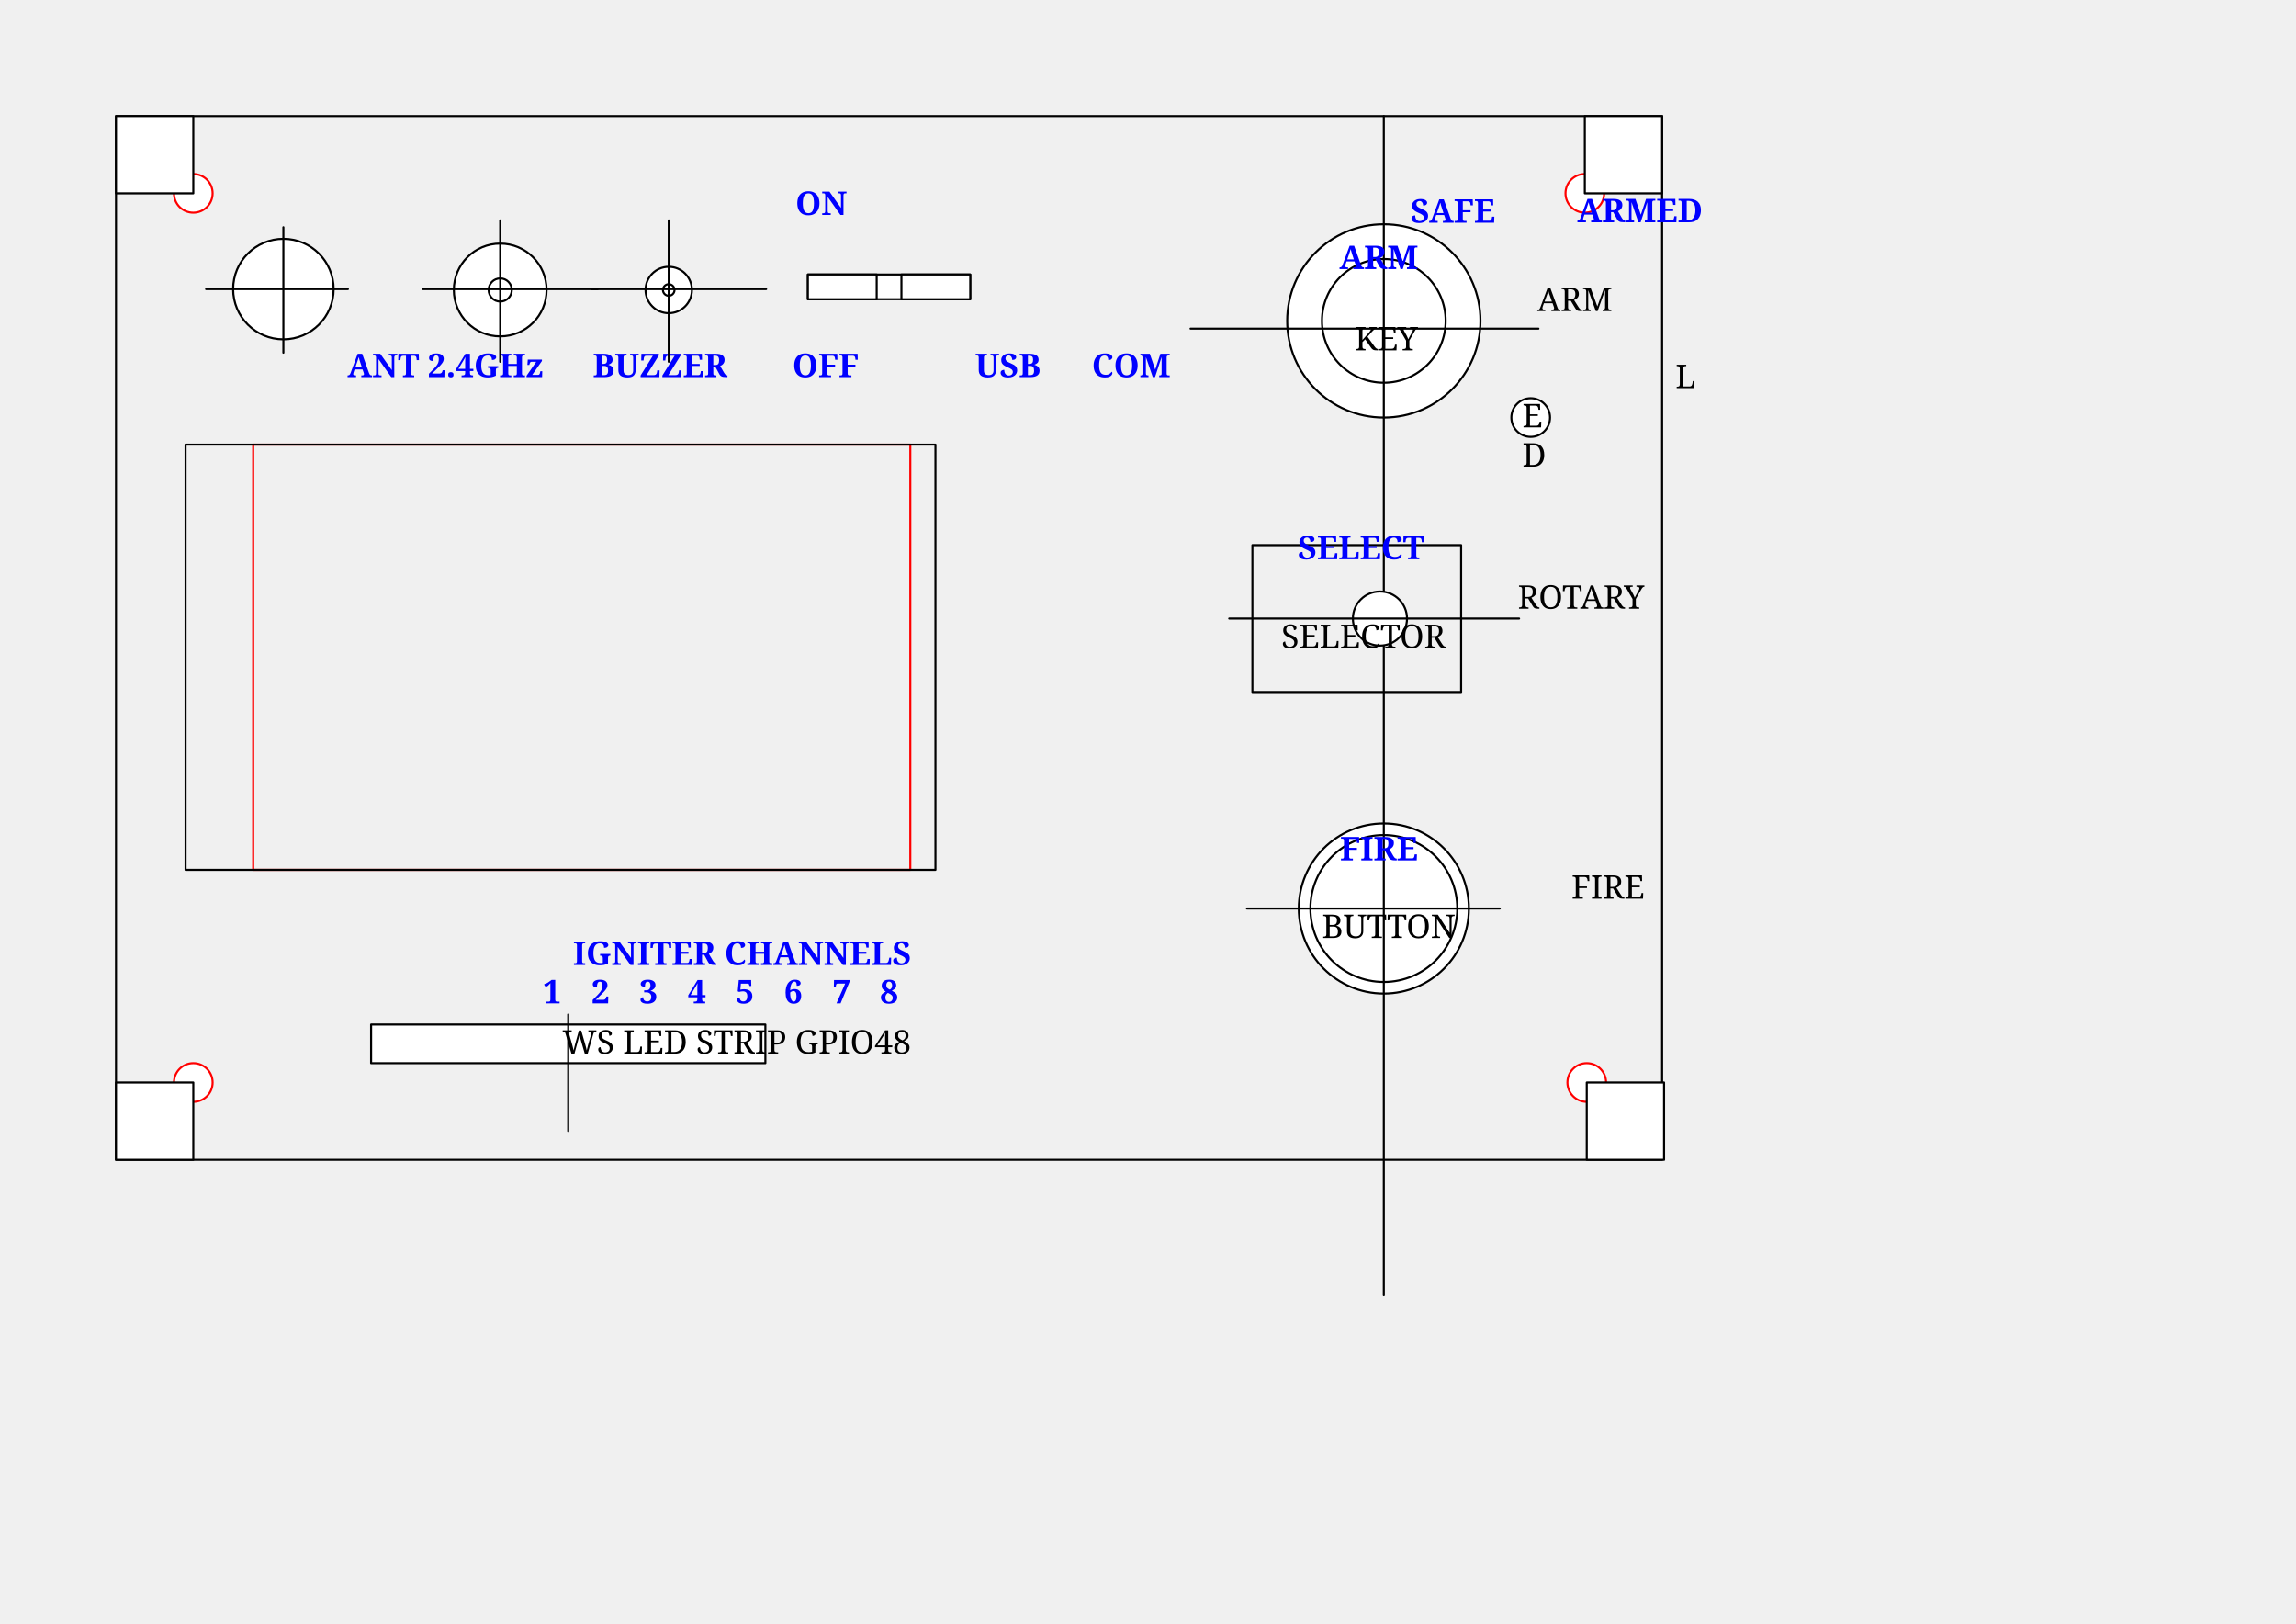
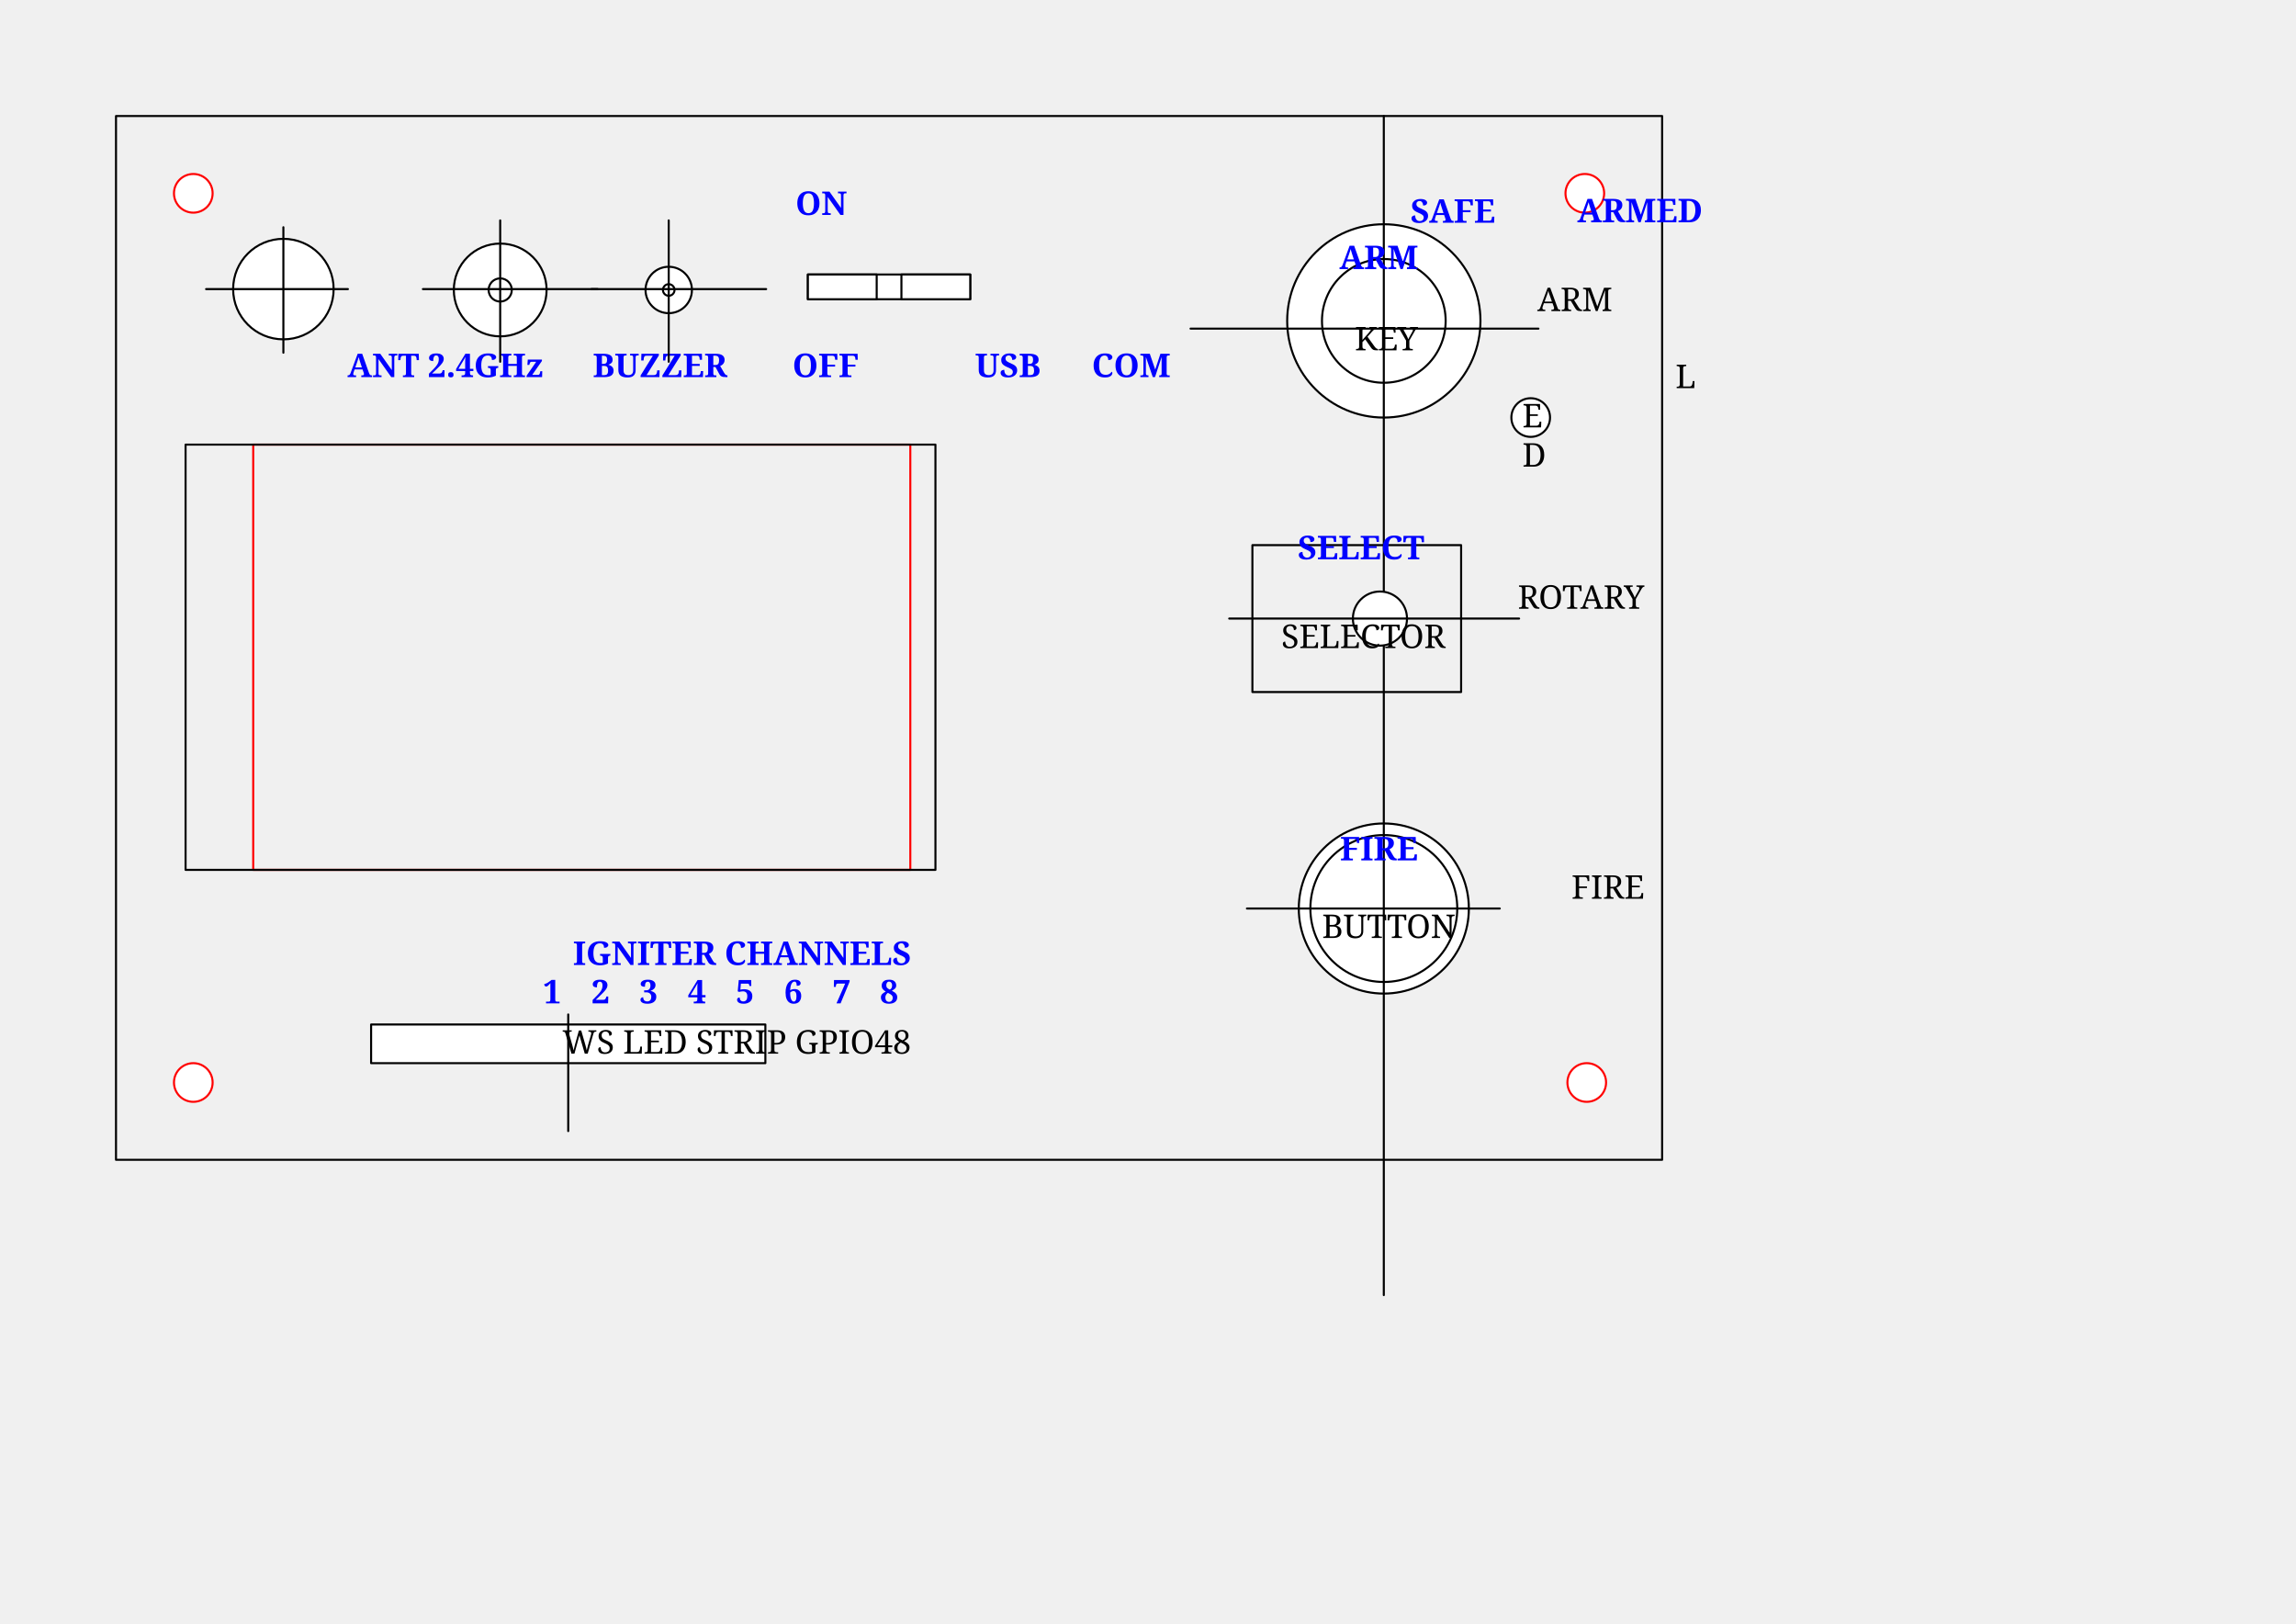
<svg xmlns="http://www.w3.org/2000/svg" xmlns:ns1="http://schemas.microsoft.com/visio/2003/SVGExtensions/" width="11.693in" height="8.268in" viewBox="0 0 841.89 595.276" xml:space="preserve" color-interpolation-filters="sRGB" class="st10">
  <ns1:documentProperties ns1:langID="8192" ns1:metric="true" ns1:viewMarkup="false">
    <ns1:userDefs>
      <ns1:ud ns1:nameU="msvNoAutoConnect" ns1:val="VT0(1):26" />
    </ns1:userDefs>
  </ns1:documentProperties>
  <style type="text/css">
	
		.st1 {fill:#ffffff;stroke:#000000;stroke-linecap:round;stroke-linejoin:round;stroke-width:0.75}
		.st2 {fill:#000000;font-family:Cambria;font-size:1em}
		.st3 {font-size:1em}
		.st4 {stroke:#000000;stroke-linecap:round;stroke-linejoin:round;stroke-width:0.75}
		.st5 {fill:none;stroke:#000000;stroke-linecap:round;stroke-linejoin:round;stroke-width:0.75}
		.st6 {fill:none;stroke:#ff0000;stroke-linecap:round;stroke-linejoin:round;stroke-width:0.75}
		.st7 {fill:none;stroke:none;stroke-linecap:round;stroke-linejoin:round;stroke-width:0.75}
		.st8 {fill:#0000ff;font-family:Cambria;font-size:1em;font-weight:bold}
		.st9 {fill:#ffffff;stroke:#ff0000;stroke-linecap:round;stroke-linejoin:round;stroke-width:0.75}
		.st10 {fill:none;fill-rule:evenodd;font-size:12px;overflow:visible;stroke-linecap:square;stroke-miterlimit:3}
	
	</style>
  <g ns1:mID="0" ns1:index="1" ns1:groupContext="foregroundPage">
    <ns1:pageProperties ns1:drawingScale="0.0393701" ns1:pageScale="0.0393701" ns1:drawingUnits="24" ns1:shadowOffsetX="8.50394" ns1:shadowOffsetY="-8.50394" />
    <ns1:layer ns1:name="Text" ns1:index="0" />
    <g id="group29-1" transform="translate(457.218,-231.024)" ns1:mID="29" ns1:groupContext="group">
      <g id="group15-2" transform="translate(19.0157,0)" ns1:mID="15" ns1:groupContext="group">
        <g id="shape13-3" ns1:mID="13" ns1:groupContext="shape">
          <ellipse cx="31.181" cy="564.094" rx="31.181" ry="31.181" class="st1" />
        </g>
        <g id="shape14-5" ns1:mID="14" ns1:groupContext="shape" transform="translate(4.25197,-4.25197)">
          <ns1:textBlock ns1:margins="rect(4,4,4,4)" ns1:tabSpace="42.5197" />
          <ns1:textRect cx="26.929" cy="568.346" width="53.86" height="53.858" />
          <ellipse cx="26.929" cy="568.346" rx="26.929" ry="26.929" class="st1" />
          <text x="14.59" y="564.75" class="st2" ns1:langID="2067">
            <ns1:paragraph ns1:horizAlign="1" />
            <ns1:tabList />FIRE <tspan x="4.26" dy="1.2em" class="st3">BUTTON</tspan>
          </text>
        </g>
      </g>
      <g id="shape28-9" ns1:mID="28" ns1:groupContext="shape" transform="translate(92.7165,1159.37) rotate(180)">
        <path d="M0 595.28 L92.72 595.28" class="st4" />
      </g>
    </g>
    <g id="shape1-12" ns1:mID="1" ns1:groupContext="shape" transform="translate(42.5326,-170.079)">
      <rect x="0" y="212.598" width="566.929" height="382.677" class="st5" />
    </g>
    <g id="group4-14" transform="translate(68.0444,-276.378)" ns1:mID="4" ns1:groupContext="group">
      <g id="shape2-15" ns1:mID="2" ns1:groupContext="shape" transform="translate(24.8031,0)">
        <rect x="0" y="439.37" width="240.945" height="155.906" class="st6" />
      </g>
      <g id="shape3-17" ns1:mID="3" ns1:groupContext="shape">
        <rect x="0" y="439.37" width="274.961" height="155.906" class="st5" />
      </g>
    </g>
    <g id="shape12-19" ns1:mID="12" ns1:groupContext="shape" transform="translate(554.186,-435.118)">
      <ns1:textBlock ns1:margins="rect(4,4,4,4)" ns1:tabSpace="42.5197" />
      <ns1:textRect cx="7.087" cy="588.189" width="14.18" height="14.173" />
      <ellipse cx="7.087" cy="588.189" rx="7.087" ry="7.087" class="st1" />
      <text x="4" y="577.39" class="st2" ns1:langID="2067">
        <ns1:paragraph ns1:horizAlign="1" />
        <ns1:tabList />L<tspan x="4" dy="1.2em" class="st3">E</tspan>
        <tspan x="4" dy="1.2em" class="st3">D</tspan>
      </text>
    </g>
    <g id="group18-24" transform="translate(471.981,-442.205)" ns1:mID="18" ns1:groupContext="group">
      <g id="shape17-25" ns1:mID="17" ns1:groupContext="shape">
        <ellipse cx="35.433" cy="559.843" rx="35.433" ry="35.433" class="st1" />
      </g>
      <g id="shape16-27" ns1:mID="16" ns1:groupContext="shape" transform="translate(12.7559,-12.7559)">
        <ns1:textBlock ns1:margins="rect(4,4,4,4)" ns1:tabSpace="42.5197" />
        <ns1:textRect cx="22.677" cy="572.598" width="45.36" height="45.354" />
        <ellipse cx="22.677" cy="572.598" rx="22.677" ry="22.677" class="st1" />
        <text x="10.32" y="569" class="st2" ns1:langID="2067">
          <ns1:paragraph ns1:horizAlign="1" />
          <ns1:tabList />ARM <tspan x="12.03" dy="1.2em" class="st3">KEY</tspan>
        </text>
      </g>
    </g>
    <g id="shape20-31" ns1:mID="20" ns1:groupContext="shape" transform="translate(136.076,-205.512)">
      <ns1:textBlock ns1:margins="rect(4,4,4,4)" ns1:tabSpace="42.5197" />
      <ns1:textRect cx="72.284" cy="588.189" width="144.57" height="14.173" />
      <rect x="0" y="581.102" width="144.567" height="14.173" class="st1" />
      <text x="13.98" y="591.79" class="st2" ns1:langID="2067">
        <ns1:paragraph ns1:horizAlign="1" />
        <ns1:tabList />WS LED STRIP GPIO48</text>
    </g>
    <g id="group25-34" transform="translate(891.509,100.63) rotate(90)" ns1:mID="25" ns1:groupContext="group">
      <g id="shape23-35" ns1:mID="23" ns1:groupContext="shape">
        <rect x="0" y="535.748" width="9.071" height="59.528" class="st1" />
      </g>
      <g id="shape22-37" ns1:mID="22" ns1:groupContext="shape" transform="translate(-7.99361E-15,-34.2992)">
        <rect x="0" y="570.047" width="9.071" height="25.228" class="st1" />
      </g>
      <g id="shape24-39" ns1:mID="24" ns1:groupContext="shape">
        <rect x="0" y="570.047" width="9.071" height="25.228" class="st1" />
      </g>
    </g>
    <g id="shape26-41" ns1:mID="26" ns1:groupContext="shape" transform="translate(1102.69,42.5197) rotate(90)">
      <path d="M0 595.28 L432.28 595.28" class="st4" />
    </g>
    <g id="shape27-44" ns1:mID="27" ns1:groupContext="shape" transform="translate(564.107,715.748) rotate(180)">
      <path d="M0 595.28 L127.56 595.28" class="st4" />
    </g>
    <g id="group31-47" transform="translate(450.722,-341.575)" ns1:mID="31" ns1:groupContext="group">
      <g id="group8-48" transform="translate(8.50393,0)" ns1:mID="8" ns1:groupContext="group">
        <g id="shape6-49" ns1:mID="6" ns1:groupContext="shape" transform="translate(36.8504,-17.0079)">
          <ellipse cx="9.921" cy="585.354" rx="9.921" ry="9.921" class="st1" />
        </g>
        <g id="shape7-51" ns1:mID="7" ns1:groupContext="shape">
          <rect x="0" y="541.417" width="76.535" height="53.858" class="st5" />
        </g>
        <g id="shape8-53" ns1:mID="8" ns1:groupContext="groupContent">
          <ns1:textBlock ns1:margins="rect(4,4,4,4)" ns1:tabSpace="42.5197" />
          <ns1:textRect cx="38.268" cy="568.346" width="76.54" height="53.858" />
          <text x="16.18" y="564.75" class="st2" ns1:langID="2067">
            <ns1:paragraph ns1:horizAlign="1" />
            <ns1:tabList />ROTARY <tspan x="10.59" dy="1.2em" class="st3">SELECTOR</tspan>
          </text>
        </g>
      </g>
      <g id="shape30-56" ns1:mID="30" ns1:groupContext="shape" transform="translate(106.299,1163.62) rotate(180)">
        <path d="M0 595.28 L106.3 595.28" class="st4" />
      </g>
    </g>
    <g id="shape35-59" ns1:mID="35" ns1:groupContext="shape" ns1:layerMember="0" transform="translate(63.7795,-450.63)">
      <ns1:textBlock ns1:margins="rect(4,4,4,4)" ns1:tabSpace="42.5197" />
      <ns1:textRect cx="40.181" cy="585.276" width="80.37" height="20" />
      <rect x="0" y="575.276" width="80.362" height="20" class="st7" />
      <text x="7.46" y="588.88" class="st8" ns1:langID="2067">
        <ns1:paragraph ns1:horizAlign="1" />
        <ns1:tabList />ANT 2.4GHz</text>
    </g>
    <g id="shape36-62" ns1:mID="36" ns1:groupContext="shape" ns1:layerMember="0" transform="translate(260.787,-450.63)">
      <ns1:textBlock ns1:margins="rect(4,4,4,4)" ns1:tabSpace="42.5197" />
      <ns1:textRect cx="72.284" cy="585.276" width="144.57" height="20" />
      <rect x="0" y="575.276" width="144.567" height="20" class="st7" />
      <text x="40.62" y="588.88" class="st8" ns1:langID="2067">
        <ns1:paragraph ns1:horizAlign="1" />
        <ns1:tabList />USB      COM</text>
    </g>
    <g id="shape37-65" ns1:mID="37" ns1:groupContext="shape" ns1:layerMember="0" transform="translate(418.097,-490.236)">
      <ns1:textBlock ns1:margins="rect(4,4,4,4)" ns1:tabSpace="42.5197" />
      <ns1:textRect cx="23.392" cy="585.276" width="46.79" height="20" />
      <rect x="0" y="575.276" width="46.785" height="20" class="st7" />
      <text x="16.87" y="588.88" class="st8" ns1:langID="2067">
        <ns1:paragraph ns1:horizAlign="2" />
        <ns1:tabList />ARM</text>
    </g>
    <g id="group43-68" transform="translate(75.5656,-465.974)" ns1:mID="43" ns1:groupContext="group">
      <g id="shape5-69" ns1:mID="5" ns1:groupContext="shape" transform="translate(9.92126,-4.90158)">
        <ellipse cx="18.425" cy="576.85" rx="18.425" ry="18.425" class="st1" />
      </g>
      <g id="shape41-71" ns1:mID="41" ns1:groupContext="shape" transform="translate(-2.39808E-14,-23.3268)">
        <path d="M0 595.28 L52.01 595.28" class="st4" />
      </g>
      <g id="shape42-74" ns1:mID="42" ns1:groupContext="shape" transform="translate(623.622,549.272) rotate(90)">
        <path d="M0 595.28 L46 595.28" class="st4" />
      </g>
    </g>
    <g id="group46-77" transform="translate(155.067,-462.655)" ns1:mID="46" ns1:groupContext="group">
      <g id="group11-78" transform="translate(11.3386,-9.31384)" ns1:mID="11" ns1:groupContext="group">
        <g id="shape9-79" ns1:mID="9" ns1:groupContext="shape">
          <ellipse cx="17.008" cy="578.268" rx="17.008" ry="17.008" class="st1" />
        </g>
        <g id="shape10-81" ns1:mID="10" ns1:groupContext="shape" transform="translate(12.7559,-12.7559)">
          <ellipse cx="4.252" cy="591.024" rx="4.252" ry="4.252" class="st1" />
        </g>
      </g>
      <g id="shape44-83" ns1:mID="44" ns1:groupContext="shape" transform="translate(-1.59872E-14,-26.6465)">
        <path d="M0 595.28 L64.07 595.28" class="st4" />
      </g>
      <g id="shape45-86" ns1:mID="45" ns1:groupContext="shape" transform="translate(623.622,543.442) rotate(90)">
        <path d="M0 595.28 L51.83 595.28" class="st4" />
      </g>
    </g>
    <g id="shape48-89" ns1:mID="48" ns1:groupContext="shape" transform="translate(803.635,371.906) rotate(90)">
      <path d="M0 595.28 L42.76 595.28" class="st4" />
    </g>
    <g id="shape51-92" ns1:mID="51" ns1:groupContext="shape" transform="translate(63.7924,-191.339)">
      <ellipse cx="7.087" cy="588.189" rx="7.087" ry="7.087" class="st9" />
    </g>
-     <g id="shape52-94" ns1:mID="52" ns1:groupContext="shape" transform="translate(42.5326,-170.079)">
-       <rect x="0" y="566.929" width="28.346" height="28.346" class="st1" />
-     </g>
-     <g id="shape53-96" ns1:mID="53" ns1:groupContext="shape" transform="translate(-6.36505,403.937) rotate(-90)">
+     <g id="shape53-94" ns1:mID="53" ns1:groupContext="shape" transform="translate(-6.36505,403.937) rotate(-90)">
      <ellipse cx="7.087" cy="588.189" rx="7.087" ry="7.087" class="st9" />
    </g>
-     <g id="shape54-98" ns1:mID="54" ns1:groupContext="shape" transform="translate(14.8948,425.197) rotate(-90)">
-       <rect x="0" y="566.929" width="28.346" height="28.346" class="st1" />
-     </g>
-     <g id="shape55-100" ns1:mID="55" ns1:groupContext="shape" transform="translate(588.202,659.055) rotate(180)">
+     <g id="shape55-96" ns1:mID="55" ns1:groupContext="shape" transform="translate(588.202,659.055) rotate(180)">
      <ellipse cx="7.087" cy="588.189" rx="7.087" ry="7.087" class="st9" />
    </g>
-     <g id="shape56-102" ns1:mID="56" ns1:groupContext="shape" transform="translate(609.462,637.795) rotate(180)">
-       <rect x="0" y="566.929" width="28.346" height="28.346" class="st1" />
-     </g>
-     <g id="shape57-104" ns1:mID="57" ns1:groupContext="shape" transform="translate(659.068,63.7795) rotate(90)">
+     <g id="shape57-98" ns1:mID="57" ns1:groupContext="shape" transform="translate(659.068,63.7795) rotate(90)">
      <ellipse cx="7.087" cy="588.189" rx="7.087" ry="7.087" class="st9" />
    </g>
-     <g id="shape58-106" ns1:mID="58" ns1:groupContext="shape" transform="translate(637.808,42.5197) rotate(90)">
-       <rect x="0" y="566.929" width="28.346" height="28.346" class="st1" />
-     </g>
-     <g id="shape61-108" ns1:mID="61" ns1:groupContext="shape" ns1:layerMember="0" transform="translate(147.969,-450.63)">
+     <g id="shape61-100" ns1:mID="61" ns1:groupContext="shape" ns1:layerMember="0" transform="translate(147.969,-450.63)">
      <ns1:textBlock ns1:margins="rect(4,4,4,4)" ns1:tabSpace="42.5197" />
      <ns1:textRect cx="35.433" cy="585.276" width="70.87" height="20" />
      <rect x="0" y="575.276" width="70.866" height="20" class="st7" />
      <text x="13.23" y="588.88" class="st8" ns1:langID="2067">
        <ns1:paragraph ns1:horizAlign="1" />
        <ns1:tabList />BUZZER</text>
    </g>
-     <g id="shape63-111" ns1:mID="63" ns1:groupContext="shape" ns1:layerMember="0" transform="translate(411.024,-383.858)">
+     <g id="shape63-103" ns1:mID="63" ns1:groupContext="shape" ns1:layerMember="0" transform="translate(411.024,-383.858)">
      <ns1:textBlock ns1:margins="rect(4,4,4,4)" ns1:tabSpace="42.5197" />
      <ns1:textRect cx="26.936" cy="585.276" width="53.88" height="20" />
      <rect x="0" y="575.276" width="53.871" height="20" class="st7" />
      <text x="8.69" y="588.88" class="st8" ns1:langID="2067">
        <ns1:paragraph ns1:horizAlign="2" />
        <ns1:tabList />SELECT</text>
    </g>
-     <g id="shape64-114" ns1:mID="64" ns1:groupContext="shape" ns1:layerMember="0" transform="translate(418.097,-273.465)">
+     <g id="shape64-106" ns1:mID="64" ns1:groupContext="shape" ns1:layerMember="0" transform="translate(418.097,-273.465)">
      <ns1:textBlock ns1:margins="rect(4,4,4,4)" ns1:tabSpace="42.5197" />
      <ns1:textRect cx="23.392" cy="585.276" width="46.79" height="20" />
      <rect x="0" y="575.276" width="46.785" height="20" class="st7" />
      <text x="17.1" y="588.88" class="st8" ns1:langID="2067">
        <ns1:paragraph ns1:horizAlign="2" />
        <ns1:tabList />FIRE</text>
    </g>
-     <g id="shape34-117" ns1:mID="34" ns1:groupContext="shape" ns1:layerMember="0" transform="translate(136.076,-228.031)">
+     <g id="shape34-109" ns1:mID="34" ns1:groupContext="shape" ns1:layerMember="0" transform="translate(136.076,-228.031)">
      <ns1:textBlock ns1:margins="rect(4,4,4,4)" ns1:tabSpace="42.5197" />
      <ns1:textRect cx="72.284" cy="578.189" width="144.57" height="34.173" />
      <rect x="0" y="561.102" width="144.567" height="34.173" class="st7" />
      <text x="17.86" y="581.79" class="st8" ns1:langID="2067">
        <ns1:paragraph ns1:horizAlign="1" />
        <ns1:tabList />IGNITER CHANNELS</text>
    </g>
-     <g id="shape68-120" ns1:mID="68" ns1:groupContext="shape" ns1:layerMember="0" transform="translate(138.898,-223.937)">
+     <g id="shape68-112" ns1:mID="68" ns1:groupContext="shape" ns1:layerMember="0" transform="translate(138.898,-223.937)">
      <ns1:textBlock ns1:margins="rect(4,4,4,4)" ns1:tabSpace="42.5197" />
      <ns1:textRect cx="7.087" cy="588.189" width="14.18" height="14.173" />
      <rect x="0" y="581.102" width="14.173" height="14.173" class="st7" />
      <text x="4" y="591.79" class="st8" ns1:langID="2067">
        <ns1:paragraph ns1:horizAlign="1" />
        <ns1:tabList />1</text>
    </g>
-     <g id="shape70-123" ns1:mID="70" ns1:groupContext="shape" ns1:layerMember="0" transform="translate(156.715,-223.937)">
+     <g id="shape70-115" ns1:mID="70" ns1:groupContext="shape" ns1:layerMember="0" transform="translate(156.715,-223.937)">
      <ns1:textBlock ns1:margins="rect(4,4,4,4)" ns1:tabSpace="42.5197" />
      <ns1:textRect cx="7.087" cy="588.189" width="14.18" height="14.173" />
      <rect x="0" y="581.102" width="14.173" height="14.173" class="st7" />
      <text x="4" y="591.79" class="st8" ns1:langID="2067">
        <ns1:paragraph ns1:horizAlign="1" />
        <ns1:tabList />2</text>
    </g>
-     <g id="shape71-126" ns1:mID="71" ns1:groupContext="shape" ns1:layerMember="0" transform="translate(174.331,-223.937)">
+     <g id="shape71-118" ns1:mID="71" ns1:groupContext="shape" ns1:layerMember="0" transform="translate(174.331,-223.937)">
      <ns1:textBlock ns1:margins="rect(4,4,4,4)" ns1:tabSpace="42.5197" />
      <ns1:textRect cx="7.087" cy="588.189" width="14.18" height="14.173" />
      <rect x="0" y="581.102" width="14.173" height="14.173" class="st7" />
      <text x="4" y="591.79" class="st8" ns1:langID="2067">
        <ns1:paragraph ns1:horizAlign="1" />
        <ns1:tabList />3</text>
    </g>
-     <g id="shape72-129" ns1:mID="72" ns1:groupContext="shape" ns1:layerMember="0" transform="translate(192.047,-223.937)">
+     <g id="shape72-121" ns1:mID="72" ns1:groupContext="shape" ns1:layerMember="0" transform="translate(192.047,-223.937)">
      <ns1:textBlock ns1:margins="rect(4,4,4,4)" ns1:tabSpace="42.5197" />
      <ns1:textRect cx="7.087" cy="588.189" width="14.18" height="14.173" />
      <rect x="0" y="581.102" width="14.173" height="14.173" class="st7" />
      <text x="4" y="591.79" class="st8" ns1:langID="2067">
        <ns1:paragraph ns1:horizAlign="1" />
        <ns1:tabList />4</text>
    </g>
-     <g id="shape73-132" ns1:mID="73" ns1:groupContext="shape" ns1:layerMember="0" transform="translate(209.622,-223.937)">
+     <g id="shape73-124" ns1:mID="73" ns1:groupContext="shape" ns1:layerMember="0" transform="translate(209.622,-223.937)">
      <ns1:textBlock ns1:margins="rect(4,4,4,4)" ns1:tabSpace="42.5197" />
      <ns1:textRect cx="7.087" cy="588.189" width="14.18" height="14.173" />
      <rect x="0" y="581.102" width="14.173" height="14.173" class="st7" />
      <text x="4" y="591.79" class="st8" ns1:langID="2067">
        <ns1:paragraph ns1:horizAlign="1" />
        <ns1:tabList />5</text>
    </g>
-     <g id="shape74-135" ns1:mID="74" ns1:groupContext="shape" ns1:layerMember="0" transform="translate(227.339,-223.937)">
+     <g id="shape74-127" ns1:mID="74" ns1:groupContext="shape" ns1:layerMember="0" transform="translate(227.339,-223.937)">
      <ns1:textBlock ns1:margins="rect(4,4,4,4)" ns1:tabSpace="42.5197" />
      <ns1:textRect cx="7.087" cy="588.189" width="14.18" height="14.173" />
      <rect x="0" y="581.102" width="14.173" height="14.173" class="st7" />
      <text x="4" y="591.79" class="st8" ns1:langID="2067">
        <ns1:paragraph ns1:horizAlign="1" />
        <ns1:tabList />6</text>
    </g>
-     <g id="shape75-138" ns1:mID="75" ns1:groupContext="shape" ns1:layerMember="0" transform="translate(245.055,-223.937)">
+     <g id="shape75-130" ns1:mID="75" ns1:groupContext="shape" ns1:layerMember="0" transform="translate(245.055,-223.937)">
      <ns1:textBlock ns1:margins="rect(4,4,4,4)" ns1:tabSpace="42.5197" />
      <ns1:textRect cx="7.087" cy="588.189" width="14.18" height="14.173" />
      <rect x="0" y="581.102" width="14.173" height="14.173" class="st7" />
      <text x="4" y="591.79" class="st8" ns1:langID="2067">
        <ns1:paragraph ns1:horizAlign="1" />
        <ns1:tabList />7</text>
    </g>
-     <g id="shape76-141" ns1:mID="76" ns1:groupContext="shape" ns1:layerMember="0" transform="translate(262.488,-223.937)">
+     <g id="shape76-133" ns1:mID="76" ns1:groupContext="shape" ns1:layerMember="0" transform="translate(262.488,-223.937)">
      <ns1:textBlock ns1:margins="rect(4,4,4,4)" ns1:tabSpace="42.5197" />
      <ns1:textRect cx="7.087" cy="588.189" width="14.18" height="14.173" />
      <rect x="0" y="581.102" width="14.173" height="14.173" class="st7" />
      <text x="4" y="591.79" class="st8" ns1:langID="2067">
        <ns1:paragraph ns1:horizAlign="1" />
        <ns1:tabList />8</text>
    </g>
-     <g id="group77-144" transform="translate(216.862,-462.655)" ns1:mID="77" ns1:groupContext="group">
-       <g id="group78-145" transform="translate(19.8425,-17.8178)" ns1:mID="78" ns1:groupContext="group">
-         <g id="shape79-146" ns1:mID="79" ns1:groupContext="shape">
+     <g id="group77-136" transform="translate(216.862,-462.655)" ns1:mID="77" ns1:groupContext="group">
+       <g id="group78-137" transform="translate(19.8425,-17.8178)" ns1:mID="78" ns1:groupContext="group">
+         <g id="shape79-138" ns1:mID="79" ns1:groupContext="shape">
          <ellipse cx="8.504" cy="586.772" rx="8.504" ry="8.504" class="st1" />
        </g>
-         <g id="shape80-148" ns1:mID="80" ns1:groupContext="shape" transform="translate(6.37795,-6.37795)">
+         <g id="shape80-140" ns1:mID="80" ns1:groupContext="shape" transform="translate(6.37795,-6.37795)">
          <ellipse cx="2.126" cy="593.15" rx="2.126" ry="2.126" class="st1" />
        </g>
      </g>
-       <g id="shape81-150" ns1:mID="81" ns1:groupContext="shape" transform="translate(-1.59872E-14,-26.6465)">
+       <g id="shape81-142" ns1:mID="81" ns1:groupContext="shape" transform="translate(-1.59872E-14,-26.6465)">
        <path d="M0 595.28 L64.07 595.28" class="st4" />
      </g>
-       <g id="shape82-153" ns1:mID="82" ns1:groupContext="shape" transform="translate(623.622,543.442) rotate(90)">
+       <g id="shape82-145" ns1:mID="82" ns1:groupContext="shape" transform="translate(623.622,543.442) rotate(90)">
        <path d="M0 595.28 L51.83 595.28" class="st4" />
      </g>
    </g>
-     <g id="shape83-156" ns1:mID="83" ns1:groupContext="shape" ns1:layerMember="0" transform="translate(209.764,-450.63)">
+     <g id="shape83-148" ns1:mID="83" ns1:groupContext="shape" ns1:layerMember="0" transform="translate(209.764,-450.63)">
      <ns1:textBlock ns1:margins="rect(4,4,4,4)" ns1:tabSpace="42.5197" />
      <ns1:textRect cx="35.433" cy="585.276" width="70.87" height="20" />
      <rect x="0" y="575.276" width="70.866" height="20" class="st7" />
      <text x="24.65" y="588.88" class="st8" ns1:langID="1033">
        <ns1:paragraph ns1:horizAlign="1" />
        <ns1:tabList />OFF</text>
    </g>
-     <g id="shape84-159" ns1:mID="84" ns1:groupContext="shape" ns1:layerMember="0" transform="translate(208.346,-510.079)">
+     <g id="shape84-151" ns1:mID="84" ns1:groupContext="shape" ns1:layerMember="0" transform="translate(208.346,-510.079)">
      <ns1:textBlock ns1:margins="rect(4,4,4,4)" ns1:tabSpace="42.5197" />
      <ns1:textRect cx="35.433" cy="585.276" width="70.87" height="20" />
      <rect x="0" y="575.276" width="70.866" height="20" class="st7" />
      <text x="27.19" y="588.88" class="st8" ns1:langID="1033">
        <ns1:paragraph ns1:horizAlign="1" />
        <ns1:tabList />ON</text>
    </g>
-     <g id="shape85-162" ns1:mID="85" ns1:groupContext="shape" ns1:layerMember="0" transform="translate(439.37,-507.244)">
+     <g id="shape85-154" ns1:mID="85" ns1:groupContext="shape" ns1:layerMember="0" transform="translate(439.37,-507.244)">
      <ns1:textBlock ns1:margins="rect(4,4,4,4)" ns1:tabSpace="42.5197" />
      <ns1:textRect cx="35.433" cy="585.276" width="70.87" height="20" />
      <rect x="0" y="575.276" width="70.866" height="20" class="st7" />
      <text x="21.67" y="588.88" class="st8" ns1:langID="1033">
        <ns1:paragraph ns1:horizAlign="1" />
        <ns1:tabList />SAFE</text>
    </g>
-     <g id="shape86-165" ns1:mID="86" ns1:groupContext="shape" ns1:layerMember="0" transform="translate(507.414,-507.402)">
+     <g id="shape86-157" ns1:mID="86" ns1:groupContext="shape" ns1:layerMember="0" transform="translate(507.414,-507.402)">
      <ns1:textBlock ns1:margins="rect(4,4,4,4)" ns1:tabSpace="42.5197" />
      <ns1:textRect cx="35.433" cy="585.276" width="70.87" height="20" />
      <rect x="0" y="575.276" width="70.866" height="20" class="st7" />
      <text x="14.78" y="588.88" class="st8" ns1:langID="1033">
        <ns1:paragraph ns1:horizAlign="1" />
        <ns1:tabList />ARMED</text>
    </g>
  </g>
</svg>
